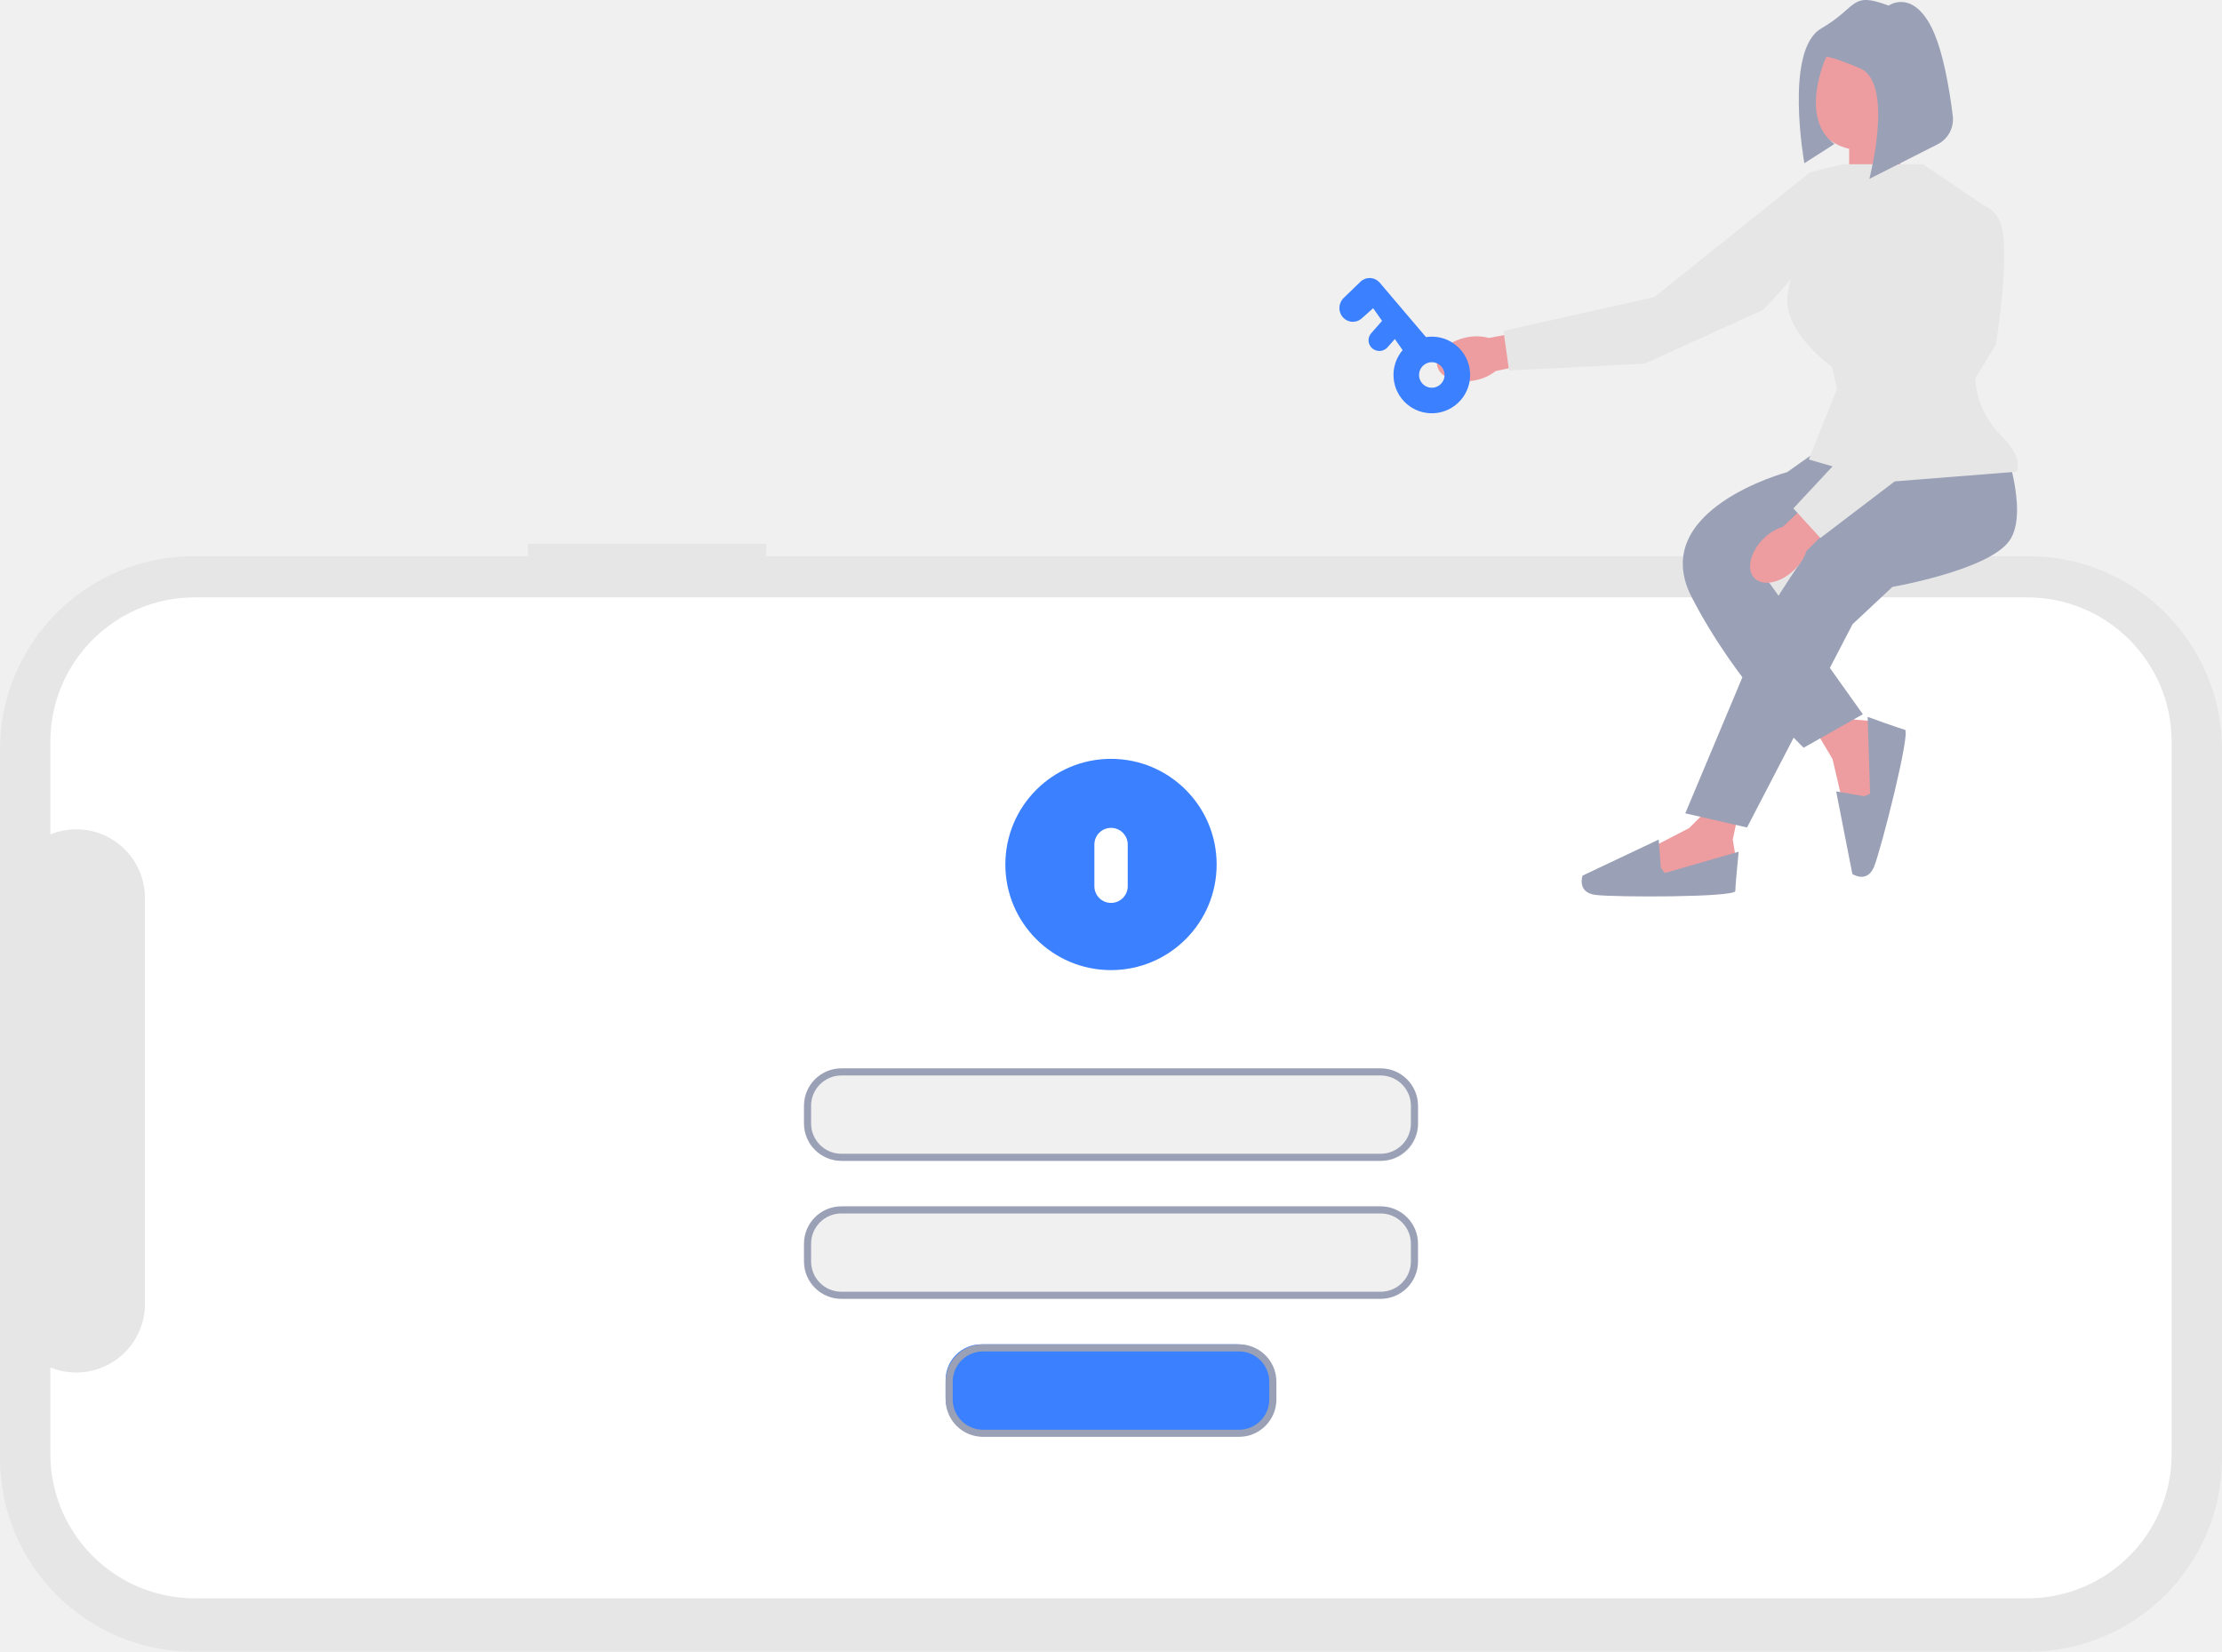
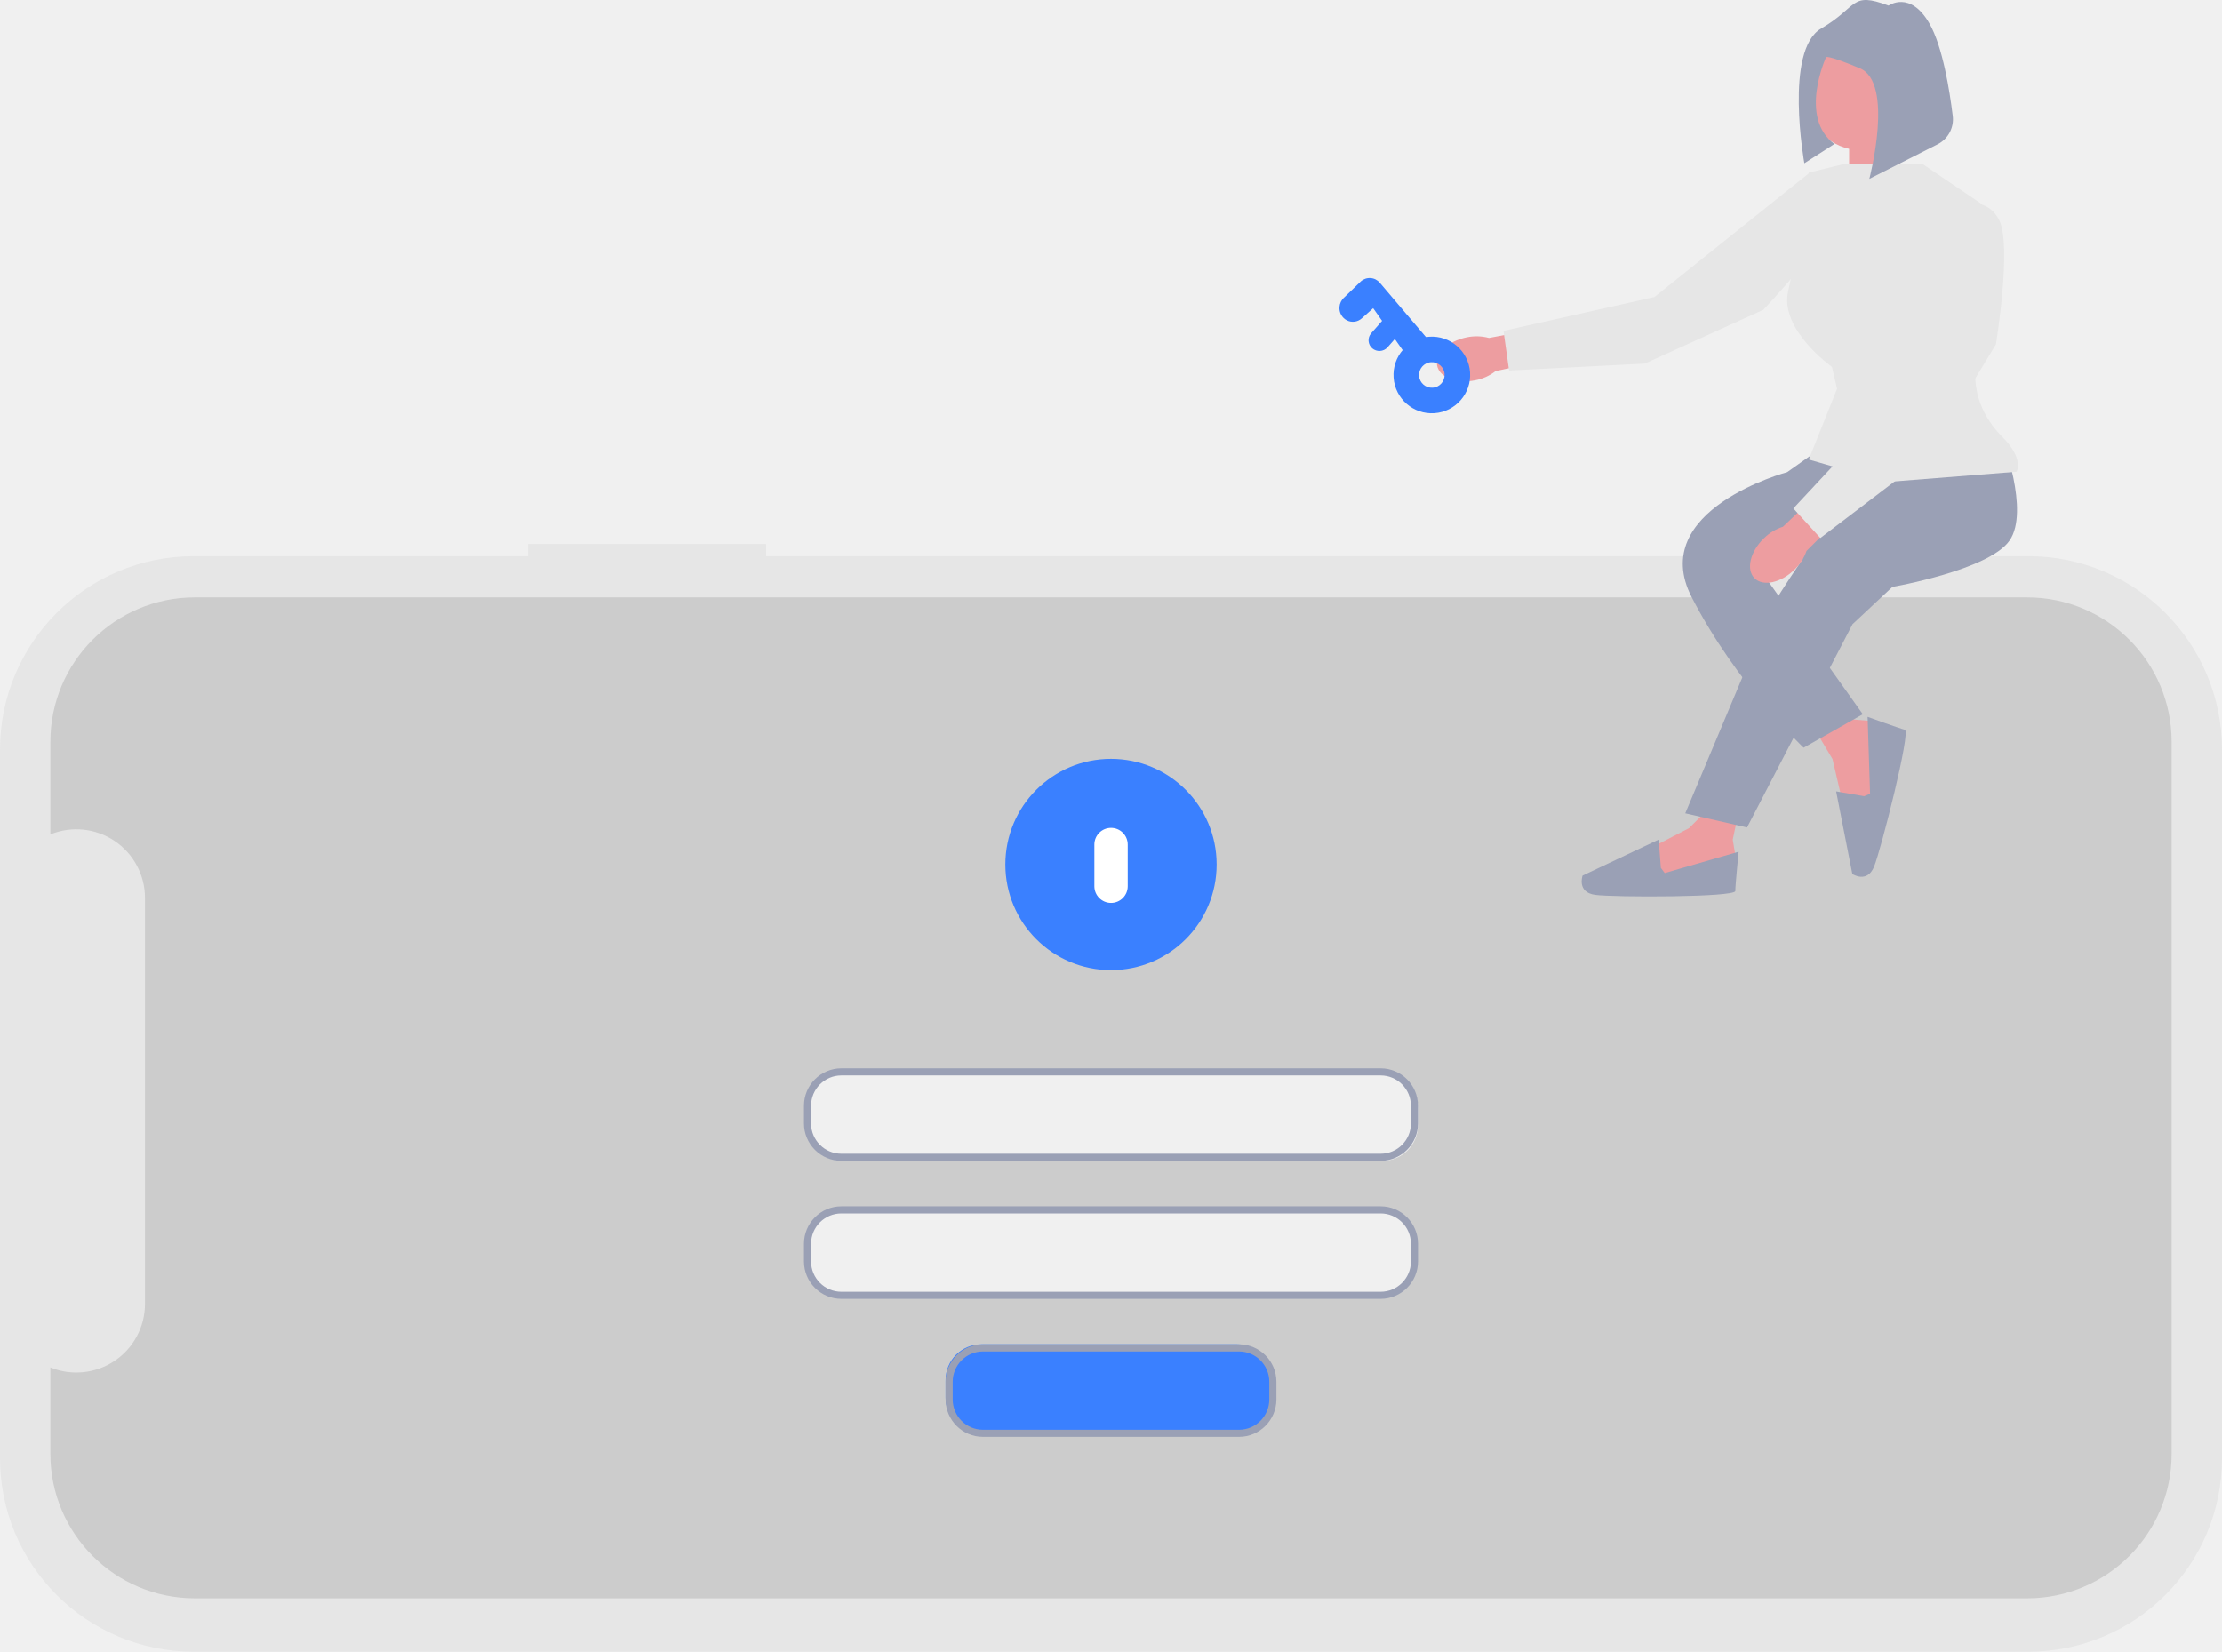
<svg xmlns="http://www.w3.org/2000/svg" width="799.546" height="594.444" viewBox="0 0 799.546 594.444" role="img" artist="Katerina Limpitsouni" source="https://undraw.co/">
-   <style>@keyframes svg-sway{0%,100%{transform:rotate(0deg)}50%{transform:rotate(2.5deg)}}@keyframes svg-drift{0%,100%{transform:translate(0,0)}50%{transform:translate(4px,-5px)}}@keyframes svg-pulse{0%,100%{transform:scale(1);opacity:1}50%{transform:scale(1.15);opacity:.85}}.svg-anim{transform-box:fill-box;transform-origin:50% 50%}.svg-a3{animation:svg-sway 8.5s ease-in-out infinite .6s;transform-origin:50% 100%}.svg-a4{animation:svg-drift 9s ease-in-out infinite .9s}.svg-a6{animation:svg-sway 7s ease-in-out infinite .2s}.svg-d1{animation:svg-pulse 3s ease-in-out infinite}.svg-d2{animation:svg-pulse 3.6s ease-in-out infinite .5s}.svg-d3{animation:svg-pulse 2.6s ease-in-out infinite 1s}.svg-d4{animation:svg-pulse 4s ease-in-out infinite 1.4s}@keyframes svg-nod{0%,50%,100%{transform:rotate(0deg)}20%{transform:rotate(-2.5deg)}35%{transform:rotate(2deg)}}@keyframes svg-tick-glow{0%,100%{filter:drop-shadow(0 0 0px rgba(58,128,255,.7))}50%{filter:drop-shadow(0 0 8px rgba(58,128,255,1))}}@keyframes svg-msg{0%,18%{opacity:0;transform:translateY(10px)}35%,75%{opacity:1;transform:translateY(0)}95%,100%{opacity:0;transform:translateY(-10px)}}.svg-nod1{animation:svg-nod 11s ease-in-out infinite;transform-origin:50% 100%}.svg-nod2{animation:svg-nod 13s ease-in-out infinite 2s;transform-origin:50% 100%}.svg-tick{animation:svg-tick-glow 3.2s ease-in-out infinite}.svg-msg1{animation:svg-msg 7s ease-in-out infinite}.svg-msg2{animation:svg-msg 7s ease-in-out infinite 2.3s}.svg-msg3{animation:svg-msg 7s ease-in-out infinite 4.6s}</style>
+   <style>@keyframes svg-sway{0%,100%{transform:rotate(0deg)}50%{transform:rotate(2.5deg)}}@keyframes svg-drift{0%,100%{transform:translate(0,0)}50%{transform:translate(4px,-5px)}}@keyframes svg-pulse{0%,100%{transform:scale(1);opacity:1}50%{transform:scale(1.15);opacity:.85}}.svg-anim{transform-box:fill-box;transform-origin:50% 50%}.svg-a3{animation:svg-sway 8.5s ease-in-out infinite .6s;transform-origin:50% 100%}.svg-a4{animation:svg-drift 9s ease-in-out infinite .9s}.svg-a6{animation:svg-sway 7s ease-in-out infinite .2s}.svg-d1{animation:svg-pulse 3s ease-in-out infinite}.svg-d2{animation:svg-pulse 3.6s ease-in-out infinite .5s}.svg-d3{animation:svg-pulse 2.6s ease-in-out infinite 1s}.svg-d4{animation:svg-pulse 4s ease-in-out infinite 1.4s}@keyframes svg-nod{0%,50%,100%{transform:rotate(0deg)}20%{transform:rotate(-2.5deg)}35%{transform:rotate(2deg)}}@keyframes svg-tick-glow{0%,100%{filter:drop-shadow(0 0 0px rgba(58,128,255,.7))}50%{filter:drop-shadow(0 0 8px rgba(58,128,255,1))}}@keyframes svg-msg{0%,18%{opacity:0;transform:translateY(10px)}35%,75%{opacity:1;transform:translateY(0)}95%,100%{opacity:0;transform:translateY(-10px)}}.svg-nod1{animation:svg-nod 11s ease-in-out infinite;transform-origin:50% 100%}.svg-nod2{animation:svg-nod 13s ease-in-out infinite 2s;transform-origin:50% 100%}.svg-tick{animation:svg-tick-glow 3.2s ease-in-out infinite}.svg-msg1{animation:svg-msg 7s ease-in-out infinite}.svg-msg2{animation:svg-msg 7s ease-in-out infinite 2.3s}.svg-msg3{animation:svg-msg 7s ease-in-out infinite 4.6s}@keyframes svg-leg-step{0%,100%{transform:rotate(0deg)}50%{transform:rotate(8deg)}}.svg-leg{transform-box:fill-box;transform-origin:50% 0%;animation:svg-leg-step 2.6s ease-in-out infinite}</style>
  <g transform="translate(-493.351 -317.665)">
    <g class="svg-anim svg-a1">
      <g transform="translate(493.351 912.109) rotate(-90)">
        <path d="M398.672,190h-4.394V69.654A69.653,69.653,0,0,0,324.626,0H69.653A69.654,69.654,0,0,0,0,69.652v660.24a69.654,69.654,0,0,0,69.653,69.654H324.627a69.654,69.654,0,0,0,69.654-69.654h0V275.666h4.394Z" fill="#e6e6e6" />
-         <path d="M360.237,52.019V711.283A51.972,51.972,0,0,1,308.312,763.3H52.019A51.982,51.982,0,0,1,0,711.357V52.019A51.982,51.982,0,0,1,51.945,0H83.1a24.709,24.709,0,0,0,22.882,34.042H252.057A24.709,24.709,0,0,0,274.94,0h33.279a51.972,51.972,0,0,1,52.019,51.925v.093Z" transform="translate(19.217 18.124)" fill="#fff" />
+         <path d="M360.237,52.019V711.283A51.972,51.972,0,0,1,308.312,763.3H52.019A51.982,51.982,0,0,1,0,711.357V52.019A51.982,51.982,0,0,1,51.945,0H83.1a24.709,24.709,0,0,0,22.882,34.042H252.057A24.709,24.709,0,0,0,274.94,0h33.279a51.972,51.972,0,0,1,52.019,51.925v.093Z" transform="translate(19.217 18.124)" fill="#cccccc" />
      </g>
    </g>
    <g class="svg-anim svg-a2">
      <g transform="translate(782.651 702.154)">
        <path d="M869.073,474.395H675.046a12.833,12.833,0,0,1-12.818-12.818V455.2a12.833,12.833,0,0,1,12.818-12.818H869.073A12.833,12.833,0,0,1,881.891,455.2v6.38a12.833,12.833,0,0,1-12.818,12.818Z" transform="translate(-660.946 -441.096)" fill="#f0f0f0" />
        <path d="M876.786,465.08H682.759A13.474,13.474,0,0,1,669.3,451.621v-6.38a13.475,13.475,0,0,1,13.459-13.459H876.786a13.475,13.475,0,0,1,13.459,13.459v6.38a13.475,13.475,0,0,1-13.459,13.459ZM682.759,434.345a10.908,10.908,0,0,0-10.9,10.9v6.38a10.908,10.908,0,0,0,10.9,10.9H876.786a10.908,10.908,0,0,0,10.9-10.9v-6.38a10.908,10.908,0,0,0-10.9-10.9Z" transform="translate(-669.3 -431.781)" fill="#9aa0b5" />
      </g>
    </g>
    <g class="svg-anim svg-a3">
      <g transform="translate(782.651 751.814)">
        <path d="M869.073,517.3H675.046a12.833,12.833,0,0,1-12.818-12.818V498.1a12.833,12.833,0,0,1,12.818-12.818H869.073A12.833,12.833,0,0,1,881.891,498.1v6.38A12.833,12.833,0,0,1,869.073,517.3Z" transform="translate(-661.587 -484.644)" fill="#f0f0f0" />
        <path d="M876.786,507.987H682.759A13.474,13.474,0,0,1,669.3,494.528v-6.38a13.475,13.475,0,0,1,13.459-13.459H876.786a13.475,13.475,0,0,1,13.459,13.459v6.38a13.475,13.475,0,0,1-13.459,13.459ZM682.759,477.252a10.908,10.908,0,0,0-10.9,10.9v6.38a10.908,10.908,0,0,0,10.9,10.9H876.786a10.908,10.908,0,0,0,10.9-10.9v-6.38a10.908,10.908,0,0,0-10.9-10.9Z" transform="translate(-669.3 -474.689)" fill="#9aa0b5" />
      </g>
    </g>
    <g class="svg-anim svg-a4">
      <g transform="translate(833.607 801.473)">
        <path d="M803.759,569.043H711.644a12.833,12.833,0,0,1-12.818-12.818v-6.38a12.833,12.833,0,0,1,12.818-12.818h92.115a12.833,12.833,0,0,1,12.818,12.818v6.38a12.833,12.833,0,0,1-12.818,12.818Z" transform="translate(-698.825 -537.026)" fill="#3a80ff" />
        <path d="M811.472,559.729H719.356A13.474,13.474,0,0,1,705.9,546.269v-6.38a13.475,13.475,0,0,1,13.459-13.459h92.115a13.474,13.474,0,0,1,13.459,13.459v6.38A13.475,13.475,0,0,1,811.472,559.729Zm-92.115-30.735a10.908,10.908,0,0,0-10.9,10.9v6.38a10.908,10.908,0,0,0,10.9,10.9h92.115a10.908,10.908,0,0,0,10.9-10.9v-6.38a10.908,10.908,0,0,0-10.9-10.9Z" transform="translate(-705.897 -526.43)" fill="#9aa0b5" />
      </g>
    </g>
    <g class="svg-anim svg-a5">
      <g transform="translate(971.963 317.665)">
        <g transform="translate(38.41 0)">
-           <path d="M263.48,343.56l-9.7,9.7-13.395,6.928,1.386,12.009,25.4-2.771,3.233-6.466-.924-5.543,1.848-8.776Z" transform="translate(-163.001 -55.231)" fill="#ed9da0" />
-           <path d="M268.569,369.529l-.793-10.19L240.394,372.3s-2.12,6,4.483,6.928,50.482.924,50.482-1.386,1.2-14.133,1.2-14.133l-26.6,7.667-1.386-1.848Z" transform="translate(-187.952 -57.182)" fill="#9aa0b5" />
+           <g class="svg-anim svg-leg">
+             <path d="M263.48,343.56l-9.7,9.7-13.395,6.928,1.386,12.009,25.4-2.771,3.233-6.466-.924-5.543,1.848-8.776Z" transform="translate(-163.001 -55.231)" fill="#ed9da0" />
+             <path d="M268.569,369.529l-.793-10.19L240.394,372.3s-2.12,6,4.483,6.928,50.482.924,50.482-1.386,1.2-14.133,1.2-14.133l-26.6,7.667-1.386-1.848Z" transform="translate(-187.952 -57.182)" fill="#9aa0b5" />
+             <path d="M239.675,194.277s10.187,26.393,2.778,37.042-42.135,16.669-42.135,16.669l-14.354,13.428L148,334.574l-22.225-5.093,31.486-75.01s18.521-30.1,25.466-34.264S202.6,200.393,202.6,200.393l37.074-6.116Z" transform="translate(-36.379 -36.774)" fill="#9aa0b5" />
+           </g>
          <path d="M179.891,311.92l7.016,11.787,3.421,14.687,11.981,1.611,3.562-25.305-5.473-4.724-5.6-.468-8.052-3.949Z" transform="translate(-44.526 -50.533)" fill="#ed9da0" />
          <path d="M181.557,337.5l-10.072-1.738,5.828,29.729s5.3,3.532,7.818-2.641,13.313-48.7,11.074-49.272-13.4-4.64-13.4-4.64l.887,27.673Z" transform="translate(-27.797 -50.95)" fill="#9aa0b5" />
          <path d="M190.881,61.132l1.177,28.245-18.825.463v-24.3Z" transform="translate(-24.878 -20.311)" fill="#ed9da0" />
-           <path d="M239.675,194.277s10.187,26.393,2.778,37.042-42.135,16.669-42.135,16.669l-14.354,13.428L148,334.574l-22.225-5.093,31.486-75.01s18.521-30.1,25.466-34.264S202.6,200.393,202.6,200.393l37.074-6.116Z" transform="translate(-36.379 -36.774)" fill="#9aa0b5" />
          <path d="M211.317,196.919l-14.263,10.1s-50.561,13.513-34.355,45,40.283,54.174,40.283,54.174l21.3-12.039L190.018,246l60.193-36.579-38.894-12.5Z" transform="translate(-70.993 -37.1)" fill="#9aa0b5" />
          <path d="M318.212,152.381c-6.7,1.349-11.44,5.9-10.581,10.165s6.988,6.629,13.693,5.279a17.11,17.11,0,0,0,7.367-3.32l28.327-6.073-2.43-11.2-28.3,5.355A17.111,17.111,0,0,0,318.212,152.381Z" transform="translate(-307.531 -30.957)" fill="#ed9da0" />
          <path d="M193.751,232.267c-4.9,4.769-6.409,11.162-3.373,14.28s9.466,1.777,14.366-2.994a17.11,17.11,0,0,0,4.388-6.786l20.5-20.469-8.115-8.087L200.654,228.06a17.111,17.111,0,0,0-6.9,4.207Z" transform="translate(-76.106 -38.496)" fill="#ed9da0" />
          <path d="M145.454,82h28.813l21.193,14.354-1.852,56.489s-3.873,14.185,9.261,27.319c7.871,7.871,5.093,12.5,5.093,12.5l-46.766,3.7-28.013-8.1L143.37,162.8l-1.852-7.871S122.534,141.5,125.775,127.61s7.408-42.6,7.408-42.6L145.454,82Z" transform="translate(0.658 -22.892)" fill="#e6e6e6" />
          <path d="M169.006,167.07l20.836-68.528s10.65-3.7,15.28,5.556-1.194,44.682-1.194,44.682l-24.272,40.052-38.894,29.634-9.724-10.65Z" transform="translate(-2.752 -24.846)" fill="#e6e6e6" />
          <path d="M254.24,130.192,310.132,85.4s10.881,2.956,9.473,13.214-26.216,36.2-26.216,36.2l-42.648,19.35-48.833,2.5-2.012-14.28,54.344-12.189Z" transform="translate(-175.917 -23.312)" fill="#e6e6e6" />
          <ellipse cx="19.447" cy="19.447" rx="19.447" ry="19.447" transform="translate(133.147 15.123)" fill="#ed9da0" />
          <path d="M184.406,16.564s7.8-5.63,14.725,6.5c4.733,8.283,7.244,24.044,8.36,33.2a10.089,10.089,0,0,1-5.458,10.217L177.476,78.929s9.095-34.647-3.465-39.844-12.127-3.9-12.127-3.9-9.961,21.655,3.032,31.182L154.09,73.3s-7.363-40.71,6.063-48.506,10.394-13.426,24.253-8.229Z" transform="translate(-21.843 -14.552)" fill="#9aa0b5" />
        </g>
-         <g transform="matrix(0.998, -0.07, 0.07, 0.998, 0, 99.639)">
+         <g class="svg-anim svg-tick" transform="matrix(0.998, -0.07, 0.07, 0.998, 0, 99.639)">
          <path d="M13.783,0A13.783,13.783,0,1,0,27.565,13.783,13.783,13.783,0,0,0,13.783,0Zm0,18.377a4.594,4.594,0,1,1,4.594-4.594,4.594,4.594,0,0,1-4.594,4.594Z" transform="translate(20.242 23.982)" fill="#3a80ff" />
          <path d="M18.615,0a5.009,5.009,0,0,1,3.506,1.42l6.216,5.594a4.774,4.774,0,0,1,0,6.862L8.476,33.284a5.048,5.048,0,0,1-7.022,0,4.774,4.774,0,0,1,0-6.862L19.04,12.129,15.1,8.282a4.771,4.771,0,0,1-1.076-5.288A4.968,4.968,0,0,1,18.615,0Z" transform="translate(0 29.501) rotate(-82)" fill="#3a80ff" />
          <path d="M9.69,0A3.914,3.914,0,0,0,6.935,1.129L1.081,6.915a3.826,3.826,0,0,0,.061,5.391,3.935,3.935,0,0,0,5.454.064L12.45,6.585a3.825,3.825,0,0,0,.846-4.2A3.9,3.9,0,0,0,9.69,0Z" transform="translate(12.183 14.413)" fill="#3a80ff" />
        </g>
      </g>
    </g>
    <g class="svg-anim svg-a6">
      <g transform="translate(855.11 590.771)">
        <circle cx="38.014" cy="38.014" r="38.014" fill="#3a80ff" />
        <path d="M6,0a6,6,0,0,1,6,6V21.008a6,6,0,1,1-12,0V6A6,6,0,0,1,6,0Z" transform="translate(32.032 24.837)" fill="#fff" />
      </g>
    </g>
  </g>
</svg>
